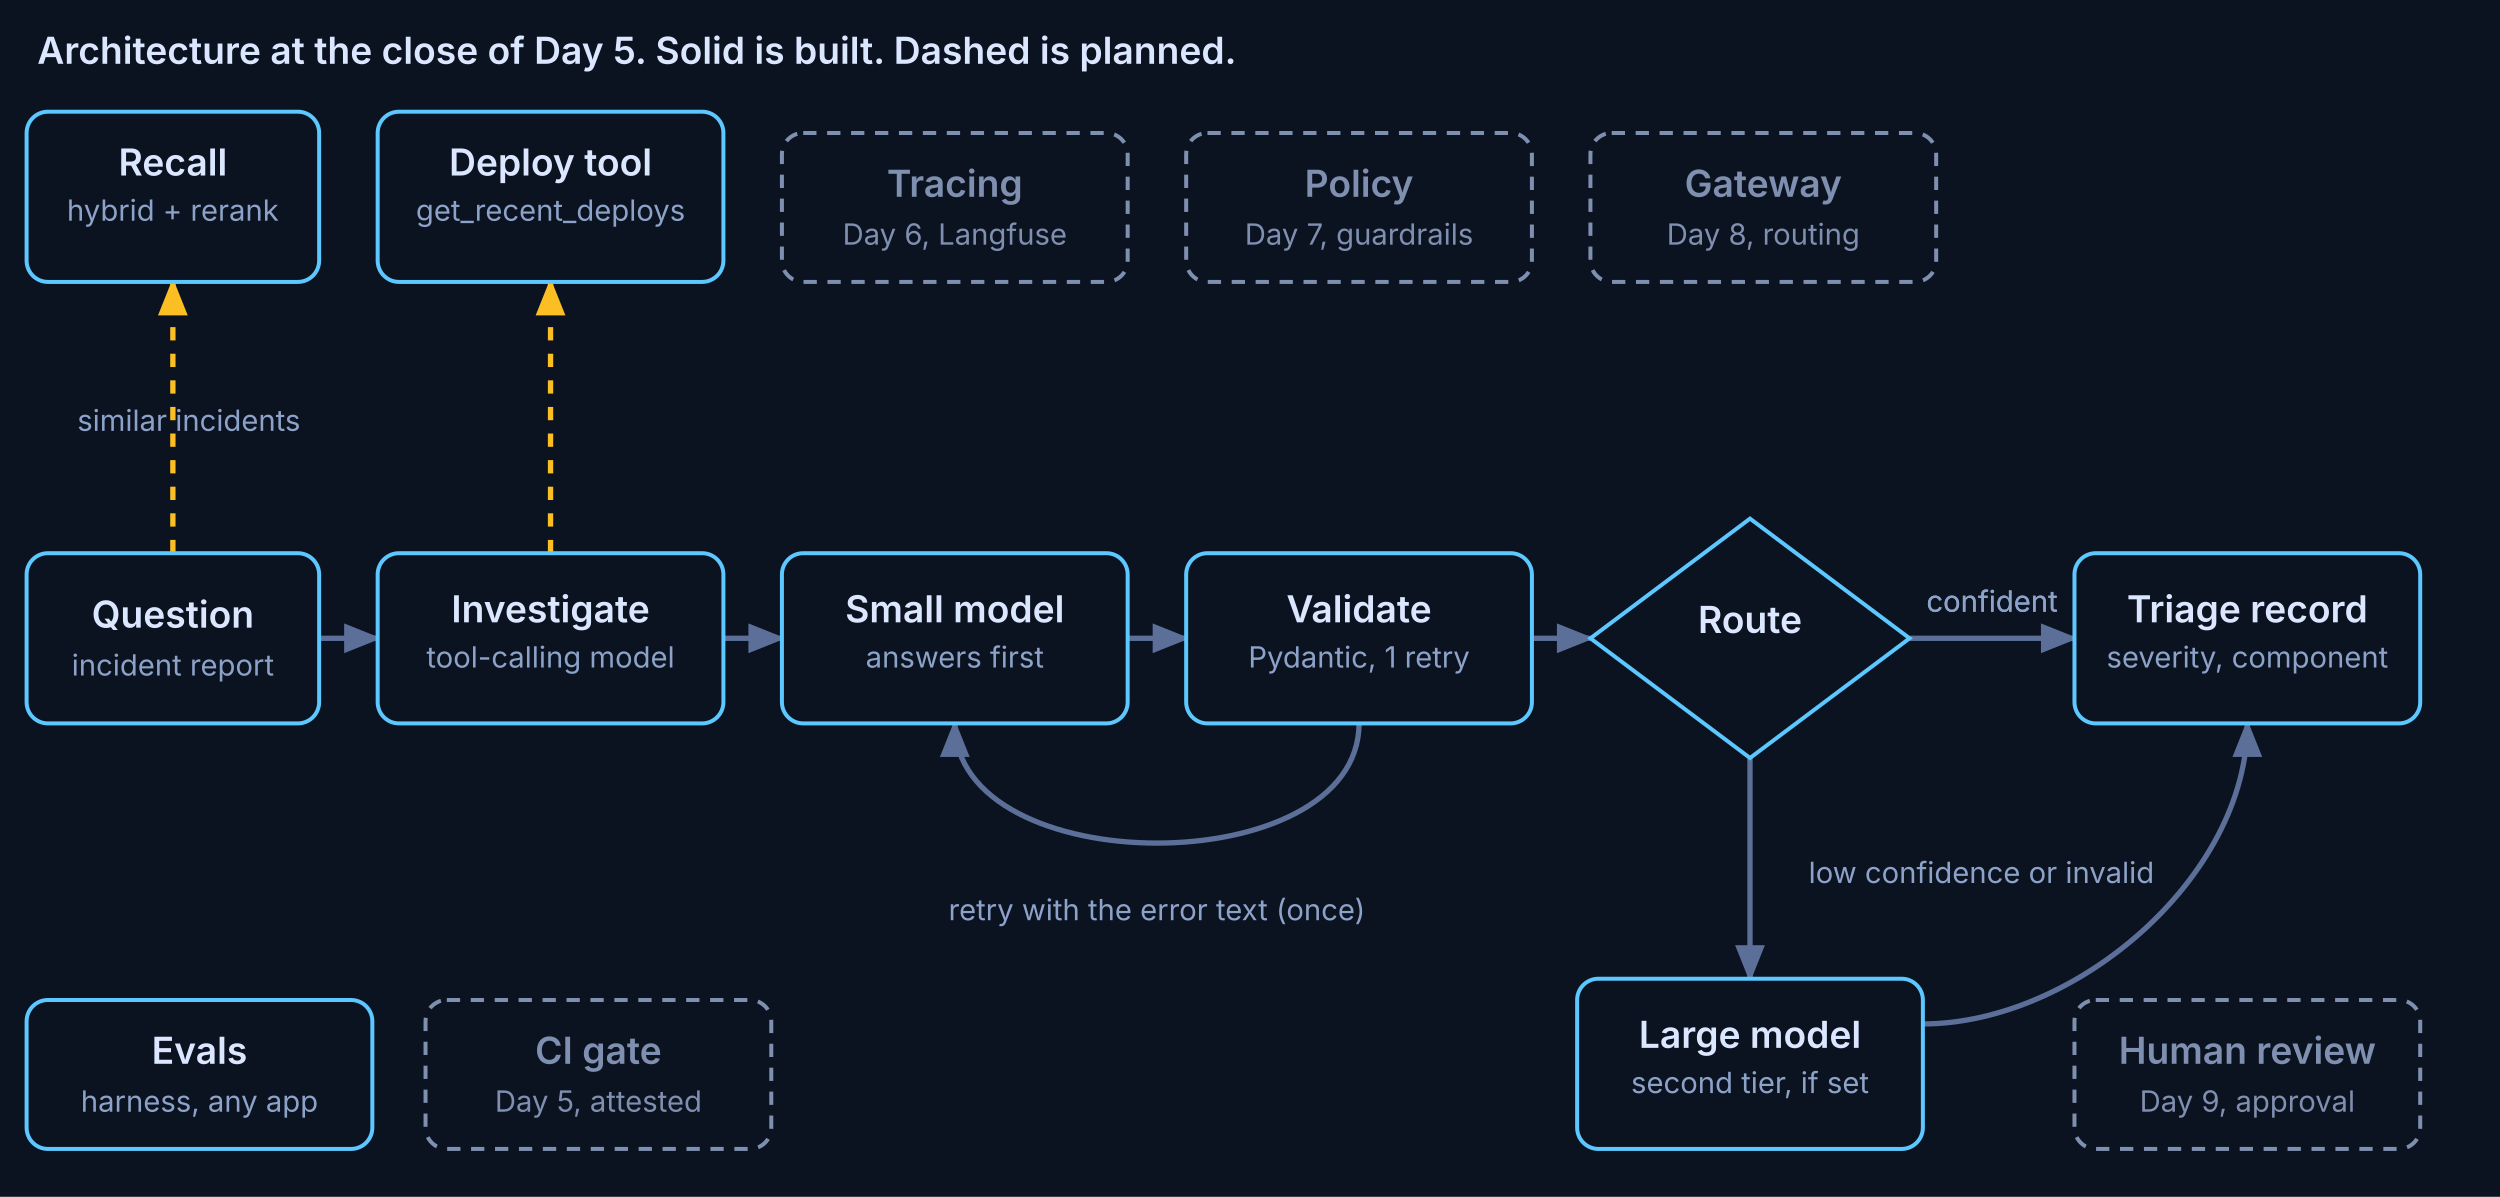
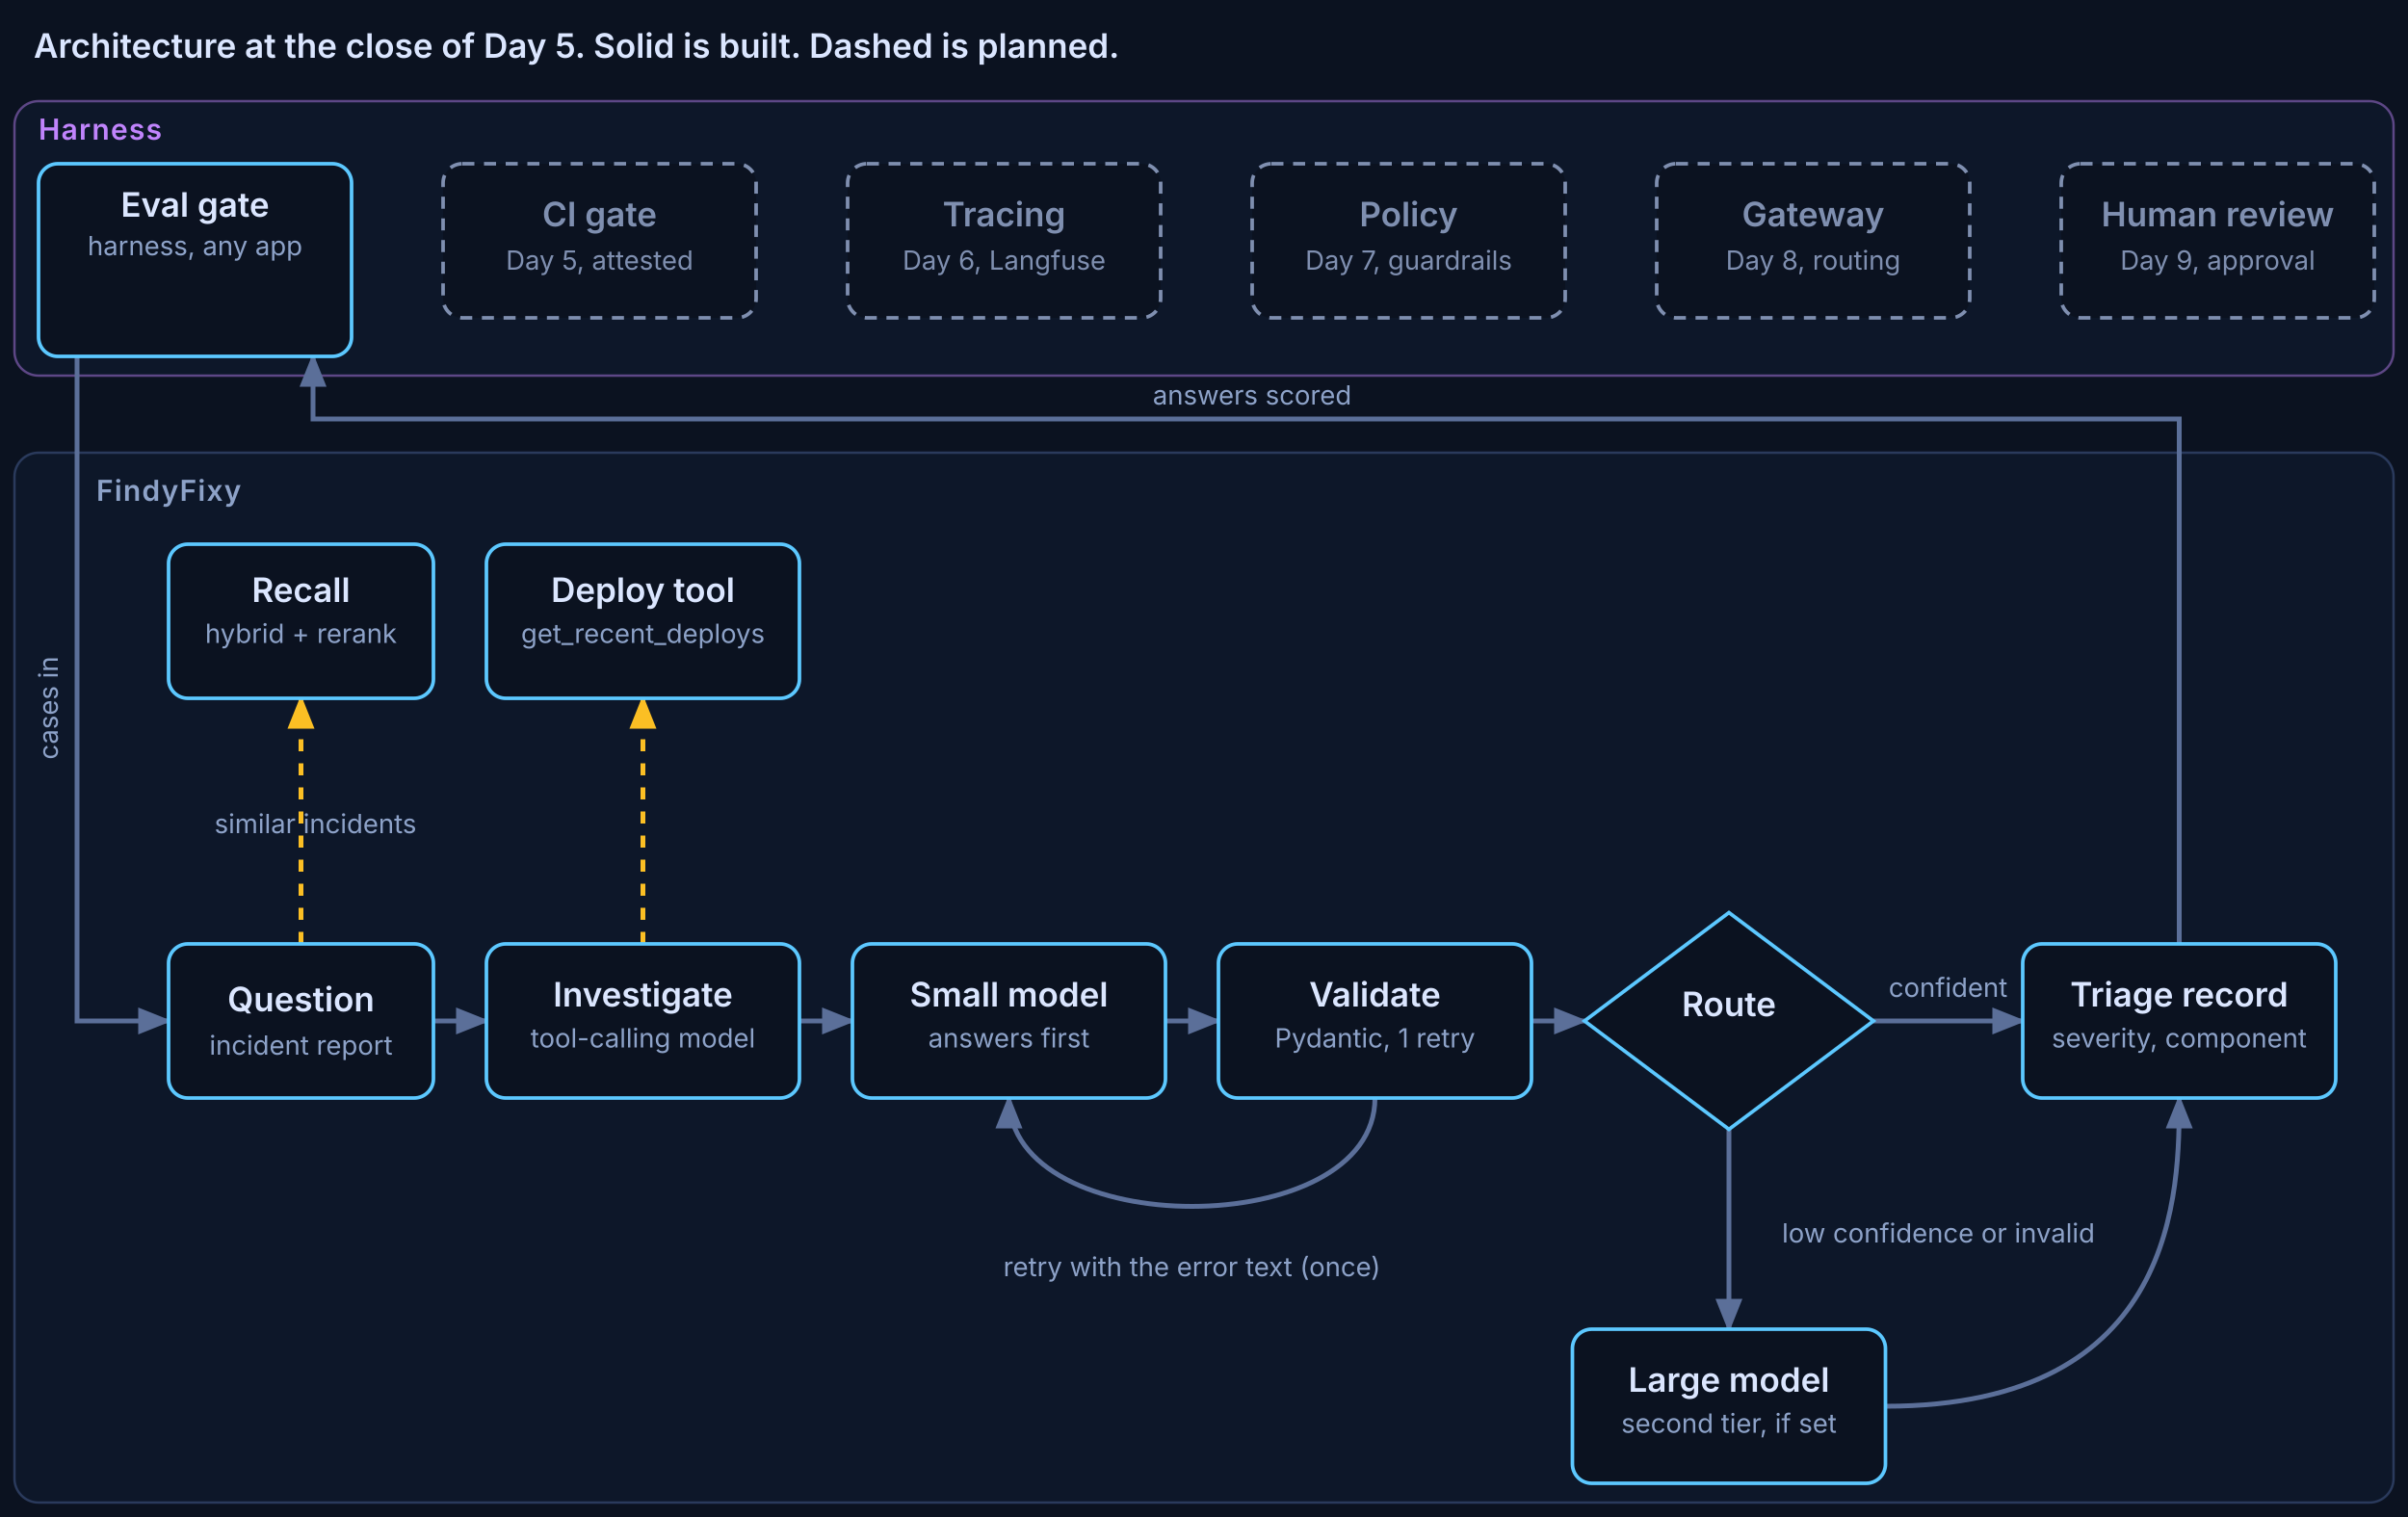
- <svg xmlns="http://www.w3.org/2000/svg" viewBox="0 20 940 450" width="940" height="450" role="img" aria-label="Architecture at the close of Day 5. Solid is built. Dashed is planned.">
+ <svg xmlns="http://www.w3.org/2000/svg" viewBox="-60 -164 1000 630" width="1000" height="630" role="img" aria-label="Architecture at the close of Day 5. Solid is built. Dashed is planned.">
  <style>
+ .lane { fill: #0d1729; stroke: #2a3a5c; stroke-width: 1; }
+ .lane.harness { stroke: #c084fc; stroke-opacity: .45; }
+ .lane-label { fill: #8da2c8; font-size: 12px; font-weight: 600; letter-spacing: .04em; }
+ .lane-label.harness { fill: #c084fc; }
.node rect, .node polygon { fill: #0b1220; stroke: #5cc8ff; stroke-width: 1.5; }
.node .t { fill: #dbe6ff; font-size: 14px; font-weight: 600; text-anchor: middle; }
.node .s, .node .badge { fill: #8da2c8; font-size: 11px; text-anchor: middle; }
.node[data-status=planned] rect { stroke: #7f8fb0; stroke-dasharray: 5 4; }
.node[data-status=planned] .t, .node[data-status=planned] .s { fill: #7f8fb0; }
.edge { fill: none; stroke: #5b6f99; stroke-width: 2; marker-end: url(#arrow); }
.edge.tool { stroke-dasharray: 5 5; stroke: #fbbf24; marker-end: url(#arrow-tool); }
.edge-label { fill: #8da2c8; font-size: 11px; text-anchor: middle; }
.caption { fill: #dbe6ff; font-size: 14px; font-weight: 600; }
text { font-family: ui-sans-serif, system-ui, -apple-system, "Segoe UI", sans-serif; }
</style>
  <defs>
    <marker id="arrow" viewBox="0 0 10 10" refX="9" refY="5" markerWidth="7" markerHeight="7" orient="auto">
      <path d="M0,1 L10,5 L0,9 z" fill="#5b6f99" />
    </marker>
    <marker id="arrow-tool" viewBox="0 0 10 10" refX="9" refY="5" markerWidth="7" markerHeight="7" orient="auto">
      <path d="M0,1 L10,5 L0,9 z" fill="#fbbf24" />
    </marker>
  </defs>
-   <rect x="0" y="20" width="940" height="450" fill="#0b1220" />
-   <text class="caption" x="14" y="44">Architecture at the close of Day 5. Solid is built. Dashed is planned.</text>
+   <rect x="-60" y="-164" width="1000" height="630" fill="#0b1220" />
+   <text class="caption" x="-46" y="-140">Architecture at the close of Day 5. Solid is built. Dashed is planned.</text>
+   <rect class="lane harness" x="-54" y="-122" width="988" height="114" rx="10" />
+   <text class="lane-label harness" x="-44" y="-106">Harness</text>
+   <rect class="lane" x="-54" y="24" width="988" height="436" rx="10" />
+   <text class="lane-label" x="-20" y="44">FindyFixy</text>
+   <path id="e_eval_q" class="edge" d="M-28,-16 L-28,260 L10,260" />
+   <path id="e_rec_eval" class="edge" d="M845,228 L845,10 L70,10 L70,-16" />
  <path id="e_q_inv" class="edge" d="M120,260 L142,260" />
  <path id="e_inv_small" class="edge" d="M272,260 L294,260" />
  <path id="e_small_val" class="edge" d="M424,260 L446,260" />
  <path id="e_val_route" class="edge" d="M576,260 L598,260" />
  <path id="e_retry" class="edge" d="M511,292 C511,352 359,352 359,292" />
  <path id="e_route_rec" class="edge" d="M718,260 L780,260" />
  <path id="e_route_large" class="edge" d="M658,305 L658,388" />
-   <path id="e_large_rec" class="edge" d="M723,405 C780,405 845,350 845,292" />
+   <path id="e_large_rec" class="edge" d="M723,420 C845,420 845,330 845,292" />
  <path id="e_q_recall" class="edge tool" d="M65,228 L65,126" />
  <path id="e_inv_tool" class="edge tool" d="M207,228 L207,126" />
+   <text class="edge-label" x="-36" y="130" transform="rotate(-90 -36 130)">cases in</text>
+   <text class="edge-label" x="460" y="4">answers scored</text>
  <text class="edge-label" x="435" y="366">retry with the error text (once)</text>
  <text class="edge-label" x="749" y="250">confident</text>
+   <text class="edge-label" x="745" y="352">low confidence or invalid</text>
  <text class="edge-label" x="71" y="182">similar incidents</text>
-   <text class="edge-label" x="745" y="352">low confidence or invalid</text>
-   <text class="edge-label" x="749" y="250">confident</text>
  <g class="node" id="n_q" data-status="built">
    <rect x="10" y="228" width="110" height="64" rx="8" />
    <text class="t" x="65" y="256">Question</text>
    <text class="s" x="65" y="274">incident report</text>
  </g>
  <g class="node" id="n_inv" data-status="built">
    <rect x="142" y="228" width="130" height="64" rx="8" />
    <text class="t" x="207" y="254">Investigate</text>
    <text class="s" x="207" y="271">tool-calling model</text>
    <text class="badge" x="207" y="286" id="b_inv"> </text>
  </g>
  <g class="node" id="n_small" data-status="built">
    <rect x="294" y="228" width="130" height="64" rx="8" />
    <text class="t" x="359" y="254">Small model</text>
    <text class="s" x="359" y="271">answers first</text>
    <text class="badge" x="359" y="286" id="b_small"> </text>
  </g>
  <g class="node" id="n_val" data-status="built">
    <rect x="446" y="228" width="130" height="64" rx="8" />
    <text class="t" x="511" y="254">Validate</text>
    <text class="s" x="511" y="271">Pydantic, 1 retry</text>
    <text class="badge" x="511" y="286" id="b_val"> </text>
  </g>
  <g class="node" id="n_route" data-status="built">
    <polygon points="658,215 718,260 658,305 598,260" />
    <text class="t" x="658" y="258">Route</text>
    <text class="badge" x="658" y="274" id="b_route"> </text>
  </g>
  <g class="node" id="n_large" data-status="built">
    <rect x="593" y="388" width="130" height="64" rx="8" />
    <text class="t" x="658" y="414">Large model</text>
    <text class="s" x="658" y="431">second tier, if set</text>
    <text class="badge" x="658" y="446" id="b_large"> </text>
  </g>
  <g class="node" id="n_rec" data-status="built">
    <rect x="780" y="228" width="130" height="64" rx="8" />
    <text class="t" x="845" y="254">Triage record</text>
    <text class="s" x="845" y="271">severity, component</text>
    <text class="badge" x="845" y="286" id="b_rec"> </text>
  </g>
  <g class="node" id="n_recall" data-status="built">
    <rect x="10" y="62" width="110" height="64" rx="8" />
    <text class="t" x="65" y="86">Recall</text>
    <text class="s" x="65" y="103">hybrid + rerank</text>
    <text class="badge" x="65" y="119" id="b_recall"> </text>
  </g>
  <g class="node" id="n_tool" data-status="built">
    <rect x="142" y="62" width="130" height="64" rx="8" />
    <text class="t" x="207" y="86">Deploy tool</text>
    <text class="s" x="207" y="103">get_recent_deploys</text>
    <text class="badge" x="207" y="119" id="b_tool"> </text>
  </g>
-   <g class="node" data-status="planned">
-     <rect x="294" y="70" width="130" height="56" rx="8" />
-     <text class="t" x="359" y="94">Tracing</text>
-     <text class="s" x="359" y="112">Day 6, Langfuse</text>
+   <g class="node" id="n_eval" data-status="built">
+     <rect x="-44" y="-96" width="130" height="80" rx="8" />
+     <text class="t" x="21" y="-74">Eval gate</text>
+     <text class="s" x="21" y="-58">harness, any app</text>
+     <text class="badge" x="21" y="-43" id="b_eval"> </text>
+     <text class="badge" x="21" y="-28" id="b_evalscore"> </text>
  </g>
  <g class="node" data-status="planned">
-     <rect x="446" y="70" width="130" height="56" rx="8" />
-     <text class="t" x="511" y="94">Policy</text>
-     <text class="s" x="511" y="112">Day 7, guardrails</text>
+     <rect x="124" y="-96" width="130" height="64" rx="8" />
+     <text class="t" x="189" y="-70">CI gate</text>
+     <text class="s" x="189" y="-52">Day 5, attested</text>
  </g>
  <g class="node" data-status="planned">
-     <rect x="598" y="70" width="130" height="56" rx="8" />
-     <text class="t" x="663" y="94">Gateway</text>
-     <text class="s" x="663" y="112">Day 8, routing</text>
-   </g>
-   <g class="node" data-status="built">
-     <rect x="10" y="396" width="130" height="56" rx="8" />
-     <text class="t" x="75" y="420">Evals</text>
-     <text class="s" x="75" y="438">harness, any app</text>
+     <rect x="292" y="-96" width="130" height="64" rx="8" />
+     <text class="t" x="357" y="-70">Tracing</text>
+     <text class="s" x="357" y="-52">Day 6, Langfuse</text>
  </g>
  <g class="node" data-status="planned">
-     <rect x="160" y="396" width="130" height="56" rx="8" />
-     <text class="t" x="225" y="420">CI gate</text>
-     <text class="s" x="225" y="438">Day 5, attested</text>
+     <rect x="460" y="-96" width="130" height="64" rx="8" />
+     <text class="t" x="525" y="-70">Policy</text>
+     <text class="s" x="525" y="-52">Day 7, guardrails</text>
  </g>
  <g class="node" data-status="planned">
-     <rect x="780" y="396" width="130" height="56" rx="8" />
-     <text class="t" x="845" y="420">Human review</text>
-     <text class="s" x="845" y="438">Day 9, approval</text>
+     <rect x="628" y="-96" width="130" height="64" rx="8" />
+     <text class="t" x="693" y="-70">Gateway</text>
+     <text class="s" x="693" y="-52">Day 8, routing</text>
+   </g>
+   <g class="node" data-status="planned">
+     <rect x="796" y="-96" width="130" height="64" rx="8" />
+     <text class="t" x="861" y="-70">Human review</text>
+     <text class="s" x="861" y="-52">Day 9, approval</text>
  </g>
</svg>
